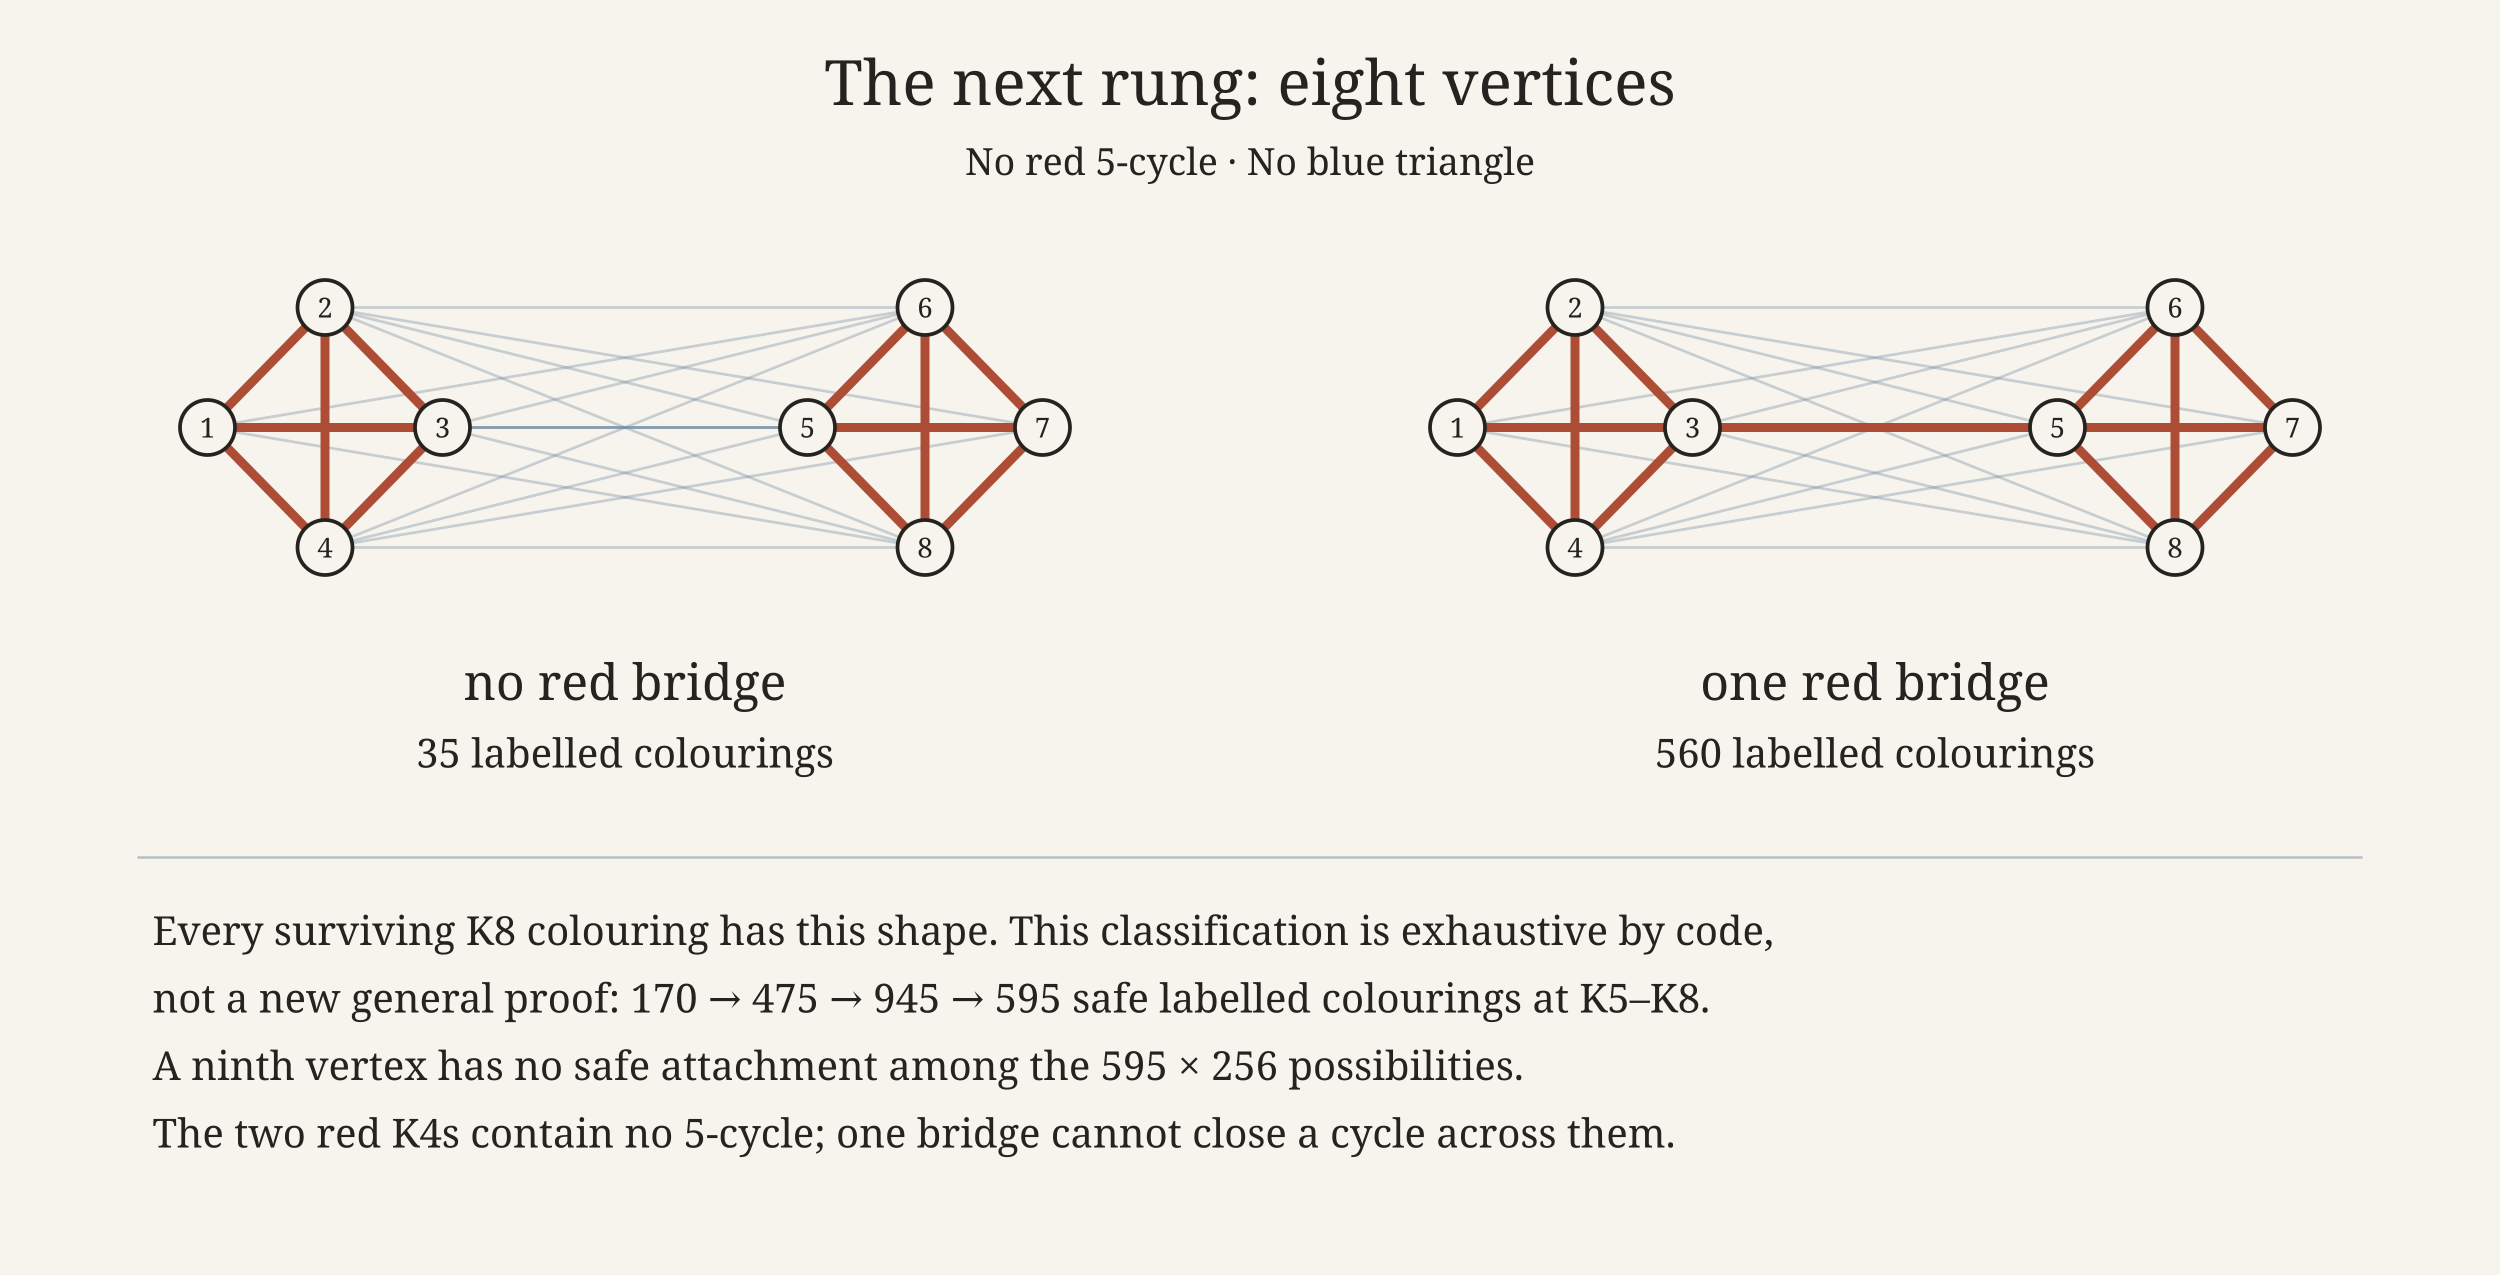
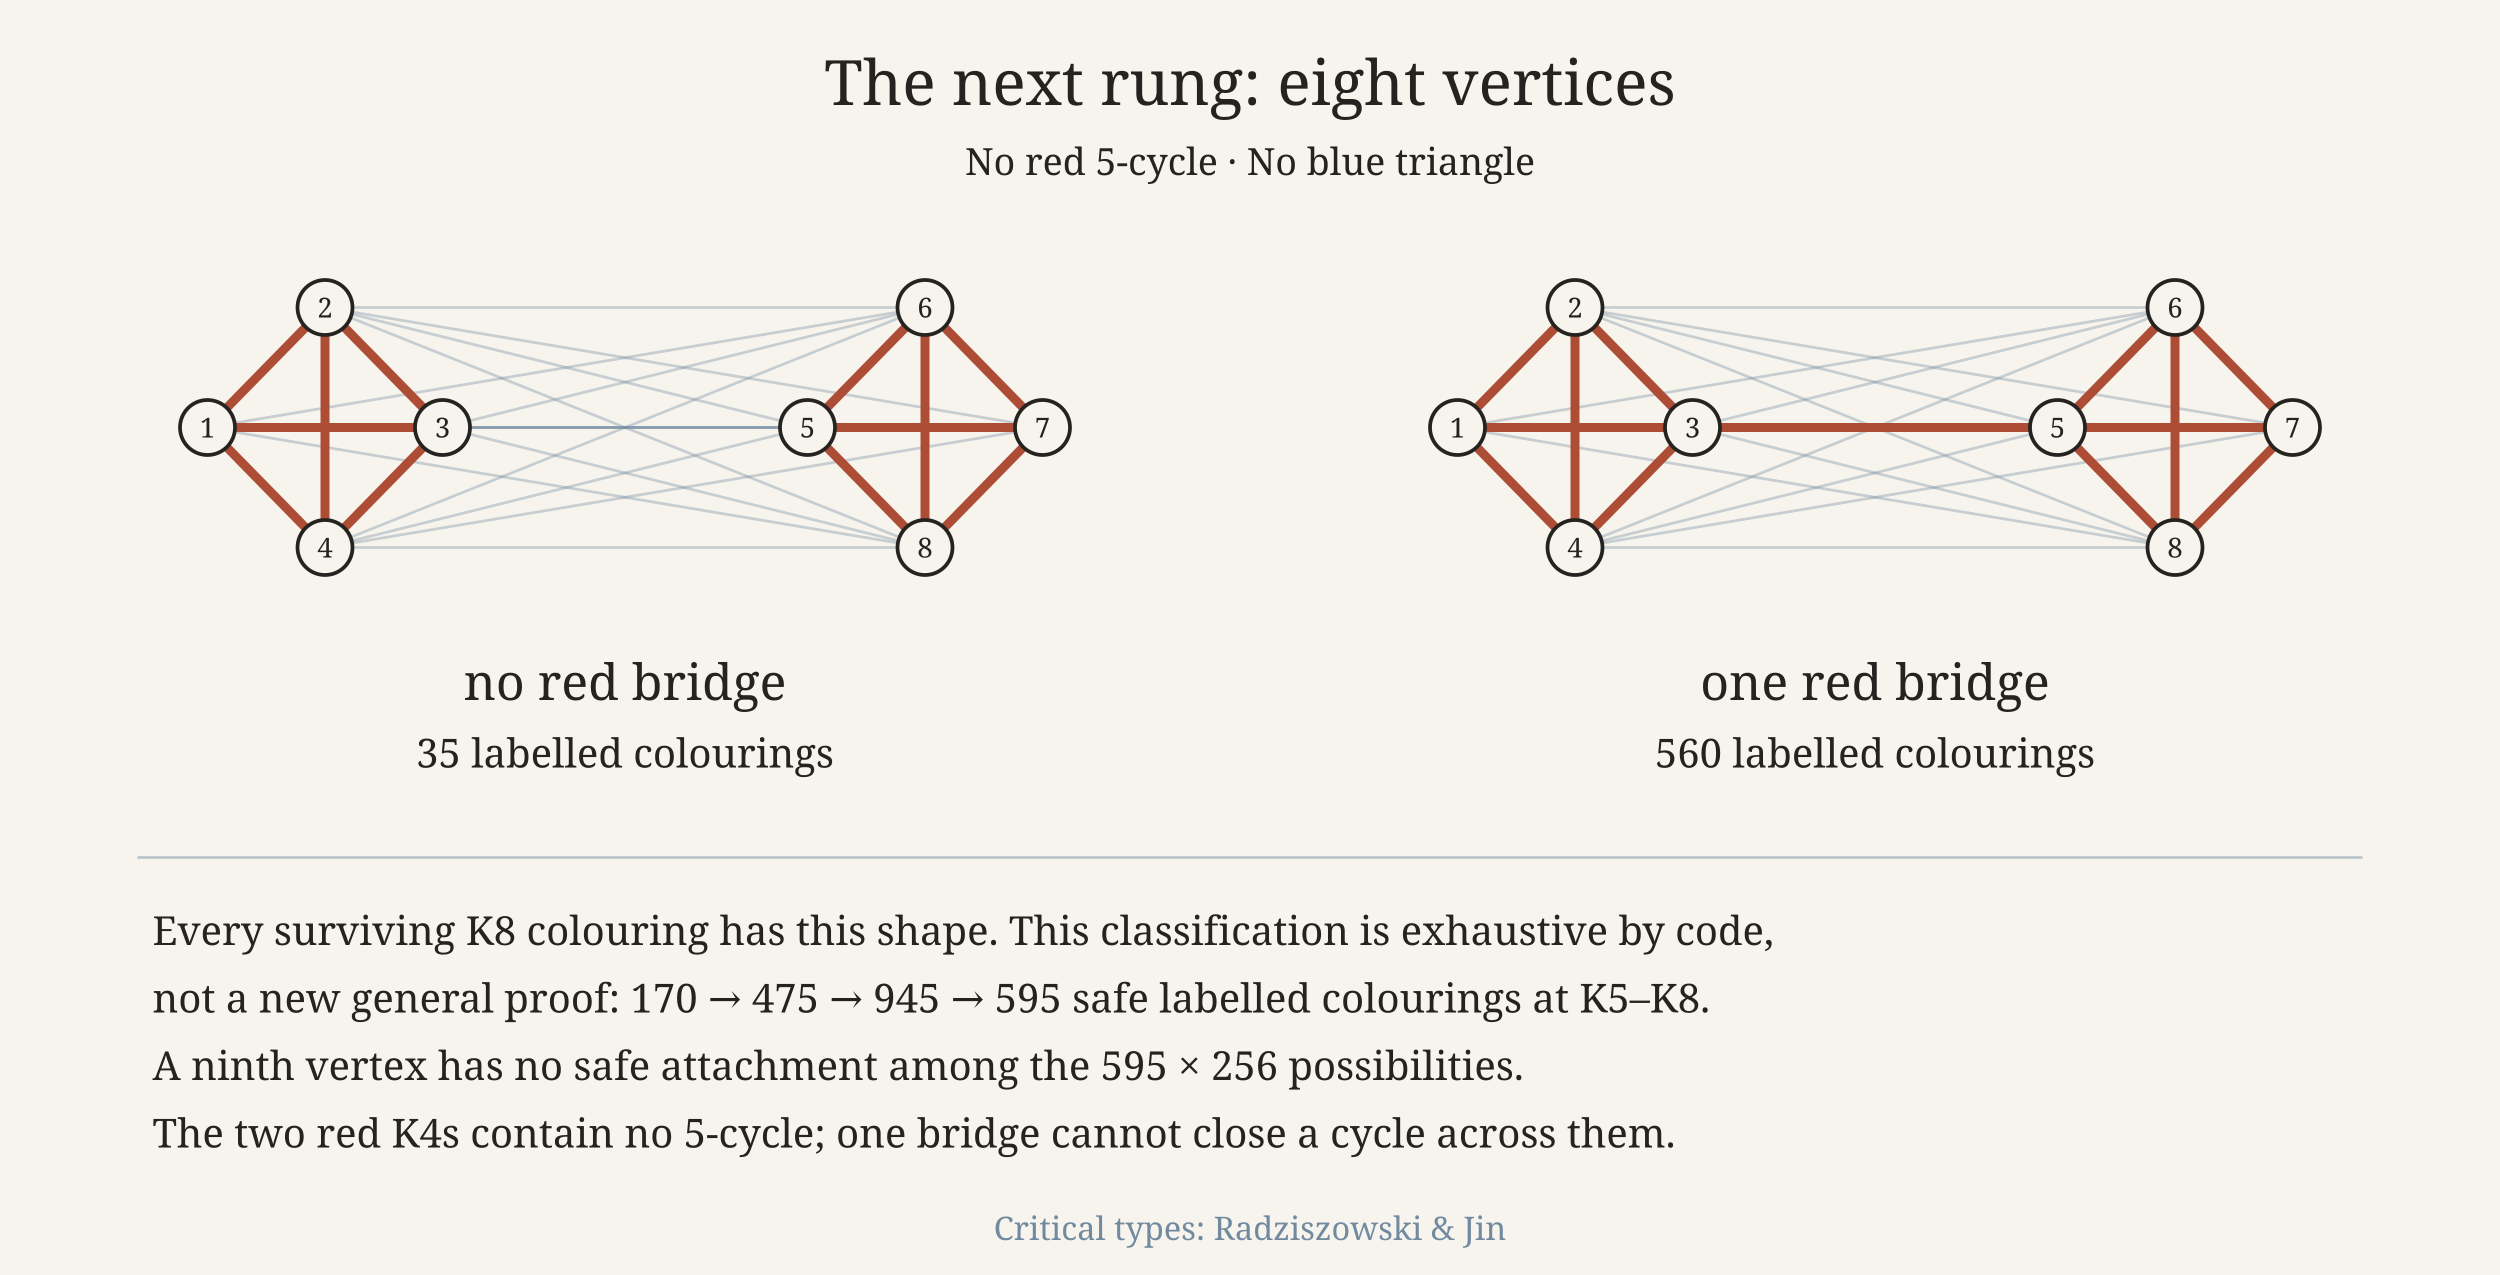
<svg xmlns="http://www.w3.org/2000/svg" viewBox="0 0 1000 510" width="1000" height="510" role="img" aria-label="Two surviving types for the C5 K3 Ramsey boundary" font-family="Georgia, serif">
  <rect width="1000" height="510" fill="#f7f4ed" />
  <text x="500" y="42" text-anchor="middle" font-size="25" fill="#242320">The next rung: eight vertices</text>
  <text x="500" y="70" text-anchor="middle" font-size="15" fill="#242320">No red 5-cycle · No blue triangle</text>
  <line x1="83" y1="171" x2="323" y2="171" stroke="#718aa0" stroke-width="1.1" opacity="0.36" />
  <line x1="83" y1="171" x2="370" y2="123" stroke="#718aa0" stroke-width="1.1" opacity="0.36" />
  <line x1="83" y1="171" x2="417" y2="171" stroke="#718aa0" stroke-width="1.1" opacity="0.36" />
  <line x1="83" y1="171" x2="370" y2="219" stroke="#718aa0" stroke-width="1.1" opacity="0.36" />
  <line x1="130" y1="123" x2="323" y2="171" stroke="#718aa0" stroke-width="1.1" opacity="0.36" />
  <line x1="130" y1="123" x2="370" y2="123" stroke="#718aa0" stroke-width="1.1" opacity="0.36" />
  <line x1="130" y1="123" x2="417" y2="171" stroke="#718aa0" stroke-width="1.1" opacity="0.36" />
  <line x1="130" y1="123" x2="370" y2="219" stroke="#718aa0" stroke-width="1.1" opacity="0.36" />
  <line x1="177" y1="171" x2="323" y2="171" stroke="#718aa0" stroke-width="1.1" opacity="0.36" />
  <line x1="177" y1="171" x2="370" y2="123" stroke="#718aa0" stroke-width="1.1" opacity="0.36" />
  <line x1="177" y1="171" x2="417" y2="171" stroke="#718aa0" stroke-width="1.1" opacity="0.36" />
  <line x1="177" y1="171" x2="370" y2="219" stroke="#718aa0" stroke-width="1.1" opacity="0.36" />
  <line x1="130" y1="219" x2="323" y2="171" stroke="#718aa0" stroke-width="1.1" opacity="0.36" />
  <line x1="130" y1="219" x2="370" y2="123" stroke="#718aa0" stroke-width="1.1" opacity="0.36" />
  <line x1="130" y1="219" x2="417" y2="171" stroke="#718aa0" stroke-width="1.1" opacity="0.36" />
  <line x1="130" y1="219" x2="370" y2="219" stroke="#718aa0" stroke-width="1.1" opacity="0.36" />
  <line x1="83" y1="171" x2="130" y2="123" stroke="#ad4d35" stroke-width="3.6" />
  <line x1="83" y1="171" x2="177" y2="171" stroke="#ad4d35" stroke-width="3.6" />
  <line x1="83" y1="171" x2="130" y2="219" stroke="#ad4d35" stroke-width="3.6" />
  <line x1="130" y1="123" x2="177" y2="171" stroke="#ad4d35" stroke-width="3.6" />
  <line x1="130" y1="123" x2="130" y2="219" stroke="#ad4d35" stroke-width="3.6" />
  <line x1="177" y1="171" x2="130" y2="219" stroke="#ad4d35" stroke-width="3.6" />
  <line x1="323" y1="171" x2="370" y2="123" stroke="#ad4d35" stroke-width="3.6" />
  <line x1="323" y1="171" x2="417" y2="171" stroke="#ad4d35" stroke-width="3.6" />
  <line x1="323" y1="171" x2="370" y2="219" stroke="#ad4d35" stroke-width="3.6" />
  <line x1="370" y1="123" x2="417" y2="171" stroke="#ad4d35" stroke-width="3.6" />
  <line x1="370" y1="123" x2="370" y2="219" stroke="#ad4d35" stroke-width="3.6" />
  <line x1="417" y1="171" x2="370" y2="219" stroke="#ad4d35" stroke-width="3.6" />
  <circle cx="83" cy="171" r="11" fill="#f7f4ed" stroke="#242320" stroke-width="1.5" />
  <text x="83" y="175" text-anchor="middle" font-size="11" fill="#242320">1</text>
  <circle cx="130" cy="123" r="11" fill="#f7f4ed" stroke="#242320" stroke-width="1.5" />
  <text x="130" y="127" text-anchor="middle" font-size="11" fill="#242320">2</text>
  <circle cx="177" cy="171" r="11" fill="#f7f4ed" stroke="#242320" stroke-width="1.5" />
  <text x="177" y="175" text-anchor="middle" font-size="11" fill="#242320">3</text>
  <circle cx="130" cy="219" r="11" fill="#f7f4ed" stroke="#242320" stroke-width="1.5" />
  <text x="130" y="223" text-anchor="middle" font-size="11" fill="#242320">4</text>
  <circle cx="323" cy="171" r="11" fill="#f7f4ed" stroke="#242320" stroke-width="1.5" />
  <text x="323" y="175" text-anchor="middle" font-size="11" fill="#242320">5</text>
  <circle cx="370" cy="123" r="11" fill="#f7f4ed" stroke="#242320" stroke-width="1.5" />
  <text x="370" y="127" text-anchor="middle" font-size="11" fill="#242320">6</text>
  <circle cx="417" cy="171" r="11" fill="#f7f4ed" stroke="#242320" stroke-width="1.5" />
  <text x="417" y="175" text-anchor="middle" font-size="11" fill="#242320">7</text>
  <circle cx="370" cy="219" r="11" fill="#f7f4ed" stroke="#242320" stroke-width="1.5" />
  <text x="370" y="223" text-anchor="middle" font-size="11" fill="#242320">8</text>
  <text x="250" y="280" text-anchor="middle" font-size="20" fill="#242320">no red bridge</text>
  <text x="250" y="307" text-anchor="middle" font-size="16" fill="#242320">35 labelled colourings</text>
  <line x1="583" y1="171" x2="823" y2="171" stroke="#718aa0" stroke-width="1.1" opacity="0.36" />
  <line x1="583" y1="171" x2="870" y2="123" stroke="#718aa0" stroke-width="1.1" opacity="0.36" />
  <line x1="583" y1="171" x2="917" y2="171" stroke="#718aa0" stroke-width="1.1" opacity="0.36" />
  <line x1="583" y1="171" x2="870" y2="219" stroke="#718aa0" stroke-width="1.1" opacity="0.36" />
  <line x1="630" y1="123" x2="823" y2="171" stroke="#718aa0" stroke-width="1.1" opacity="0.36" />
  <line x1="630" y1="123" x2="870" y2="123" stroke="#718aa0" stroke-width="1.1" opacity="0.36" />
  <line x1="630" y1="123" x2="917" y2="171" stroke="#718aa0" stroke-width="1.1" opacity="0.36" />
  <line x1="630" y1="123" x2="870" y2="219" stroke="#718aa0" stroke-width="1.1" opacity="0.36" />
  <line x1="677" y1="171" x2="870" y2="123" stroke="#718aa0" stroke-width="1.1" opacity="0.36" />
  <line x1="677" y1="171" x2="917" y2="171" stroke="#718aa0" stroke-width="1.1" opacity="0.36" />
  <line x1="677" y1="171" x2="870" y2="219" stroke="#718aa0" stroke-width="1.1" opacity="0.36" />
  <line x1="630" y1="219" x2="823" y2="171" stroke="#718aa0" stroke-width="1.1" opacity="0.36" />
  <line x1="630" y1="219" x2="870" y2="123" stroke="#718aa0" stroke-width="1.1" opacity="0.36" />
  <line x1="630" y1="219" x2="917" y2="171" stroke="#718aa0" stroke-width="1.1" opacity="0.36" />
  <line x1="630" y1="219" x2="870" y2="219" stroke="#718aa0" stroke-width="1.1" opacity="0.36" />
  <line x1="583" y1="171" x2="630" y2="123" stroke="#ad4d35" stroke-width="3.6" />
  <line x1="583" y1="171" x2="677" y2="171" stroke="#ad4d35" stroke-width="3.6" />
  <line x1="583" y1="171" x2="630" y2="219" stroke="#ad4d35" stroke-width="3.6" />
  <line x1="630" y1="123" x2="677" y2="171" stroke="#ad4d35" stroke-width="3.6" />
  <line x1="630" y1="123" x2="630" y2="219" stroke="#ad4d35" stroke-width="3.6" />
  <line x1="677" y1="171" x2="630" y2="219" stroke="#ad4d35" stroke-width="3.6" />
  <line x1="823" y1="171" x2="870" y2="123" stroke="#ad4d35" stroke-width="3.6" />
  <line x1="823" y1="171" x2="917" y2="171" stroke="#ad4d35" stroke-width="3.6" />
  <line x1="823" y1="171" x2="870" y2="219" stroke="#ad4d35" stroke-width="3.6" />
  <line x1="870" y1="123" x2="917" y2="171" stroke="#ad4d35" stroke-width="3.6" />
  <line x1="870" y1="123" x2="870" y2="219" stroke="#ad4d35" stroke-width="3.6" />
  <line x1="917" y1="171" x2="870" y2="219" stroke="#ad4d35" stroke-width="3.6" />
  <line x1="677" y1="171" x2="823" y2="171" stroke="#ad4d35" stroke-width="3.6" />
  <circle cx="583" cy="171" r="11" fill="#f7f4ed" stroke="#242320" stroke-width="1.5" />
  <text x="583" y="175" text-anchor="middle" font-size="11" fill="#242320">1</text>
  <circle cx="630" cy="123" r="11" fill="#f7f4ed" stroke="#242320" stroke-width="1.5" />
  <text x="630" y="127" text-anchor="middle" font-size="11" fill="#242320">2</text>
  <circle cx="677" cy="171" r="11" fill="#f7f4ed" stroke="#242320" stroke-width="1.5" />
  <text x="677" y="175" text-anchor="middle" font-size="11" fill="#242320">3</text>
  <circle cx="630" cy="219" r="11" fill="#f7f4ed" stroke="#242320" stroke-width="1.5" />
  <text x="630" y="223" text-anchor="middle" font-size="11" fill="#242320">4</text>
  <circle cx="823" cy="171" r="11" fill="#f7f4ed" stroke="#242320" stroke-width="1.5" />
  <text x="823" y="175" text-anchor="middle" font-size="11" fill="#242320">5</text>
  <circle cx="870" cy="123" r="11" fill="#f7f4ed" stroke="#242320" stroke-width="1.5" />
  <text x="870" y="127" text-anchor="middle" font-size="11" fill="#242320">6</text>
  <circle cx="917" cy="171" r="11" fill="#f7f4ed" stroke="#242320" stroke-width="1.5" />
  <text x="917" y="175" text-anchor="middle" font-size="11" fill="#242320">7</text>
  <circle cx="870" cy="219" r="11" fill="#f7f4ed" stroke="#242320" stroke-width="1.5" />
  <text x="870" y="223" text-anchor="middle" font-size="11" fill="#242320">8</text>
  <text x="750" y="280" text-anchor="middle" font-size="20" fill="#242320">one red bridge</text>
  <text x="750" y="307" text-anchor="middle" font-size="16" fill="#242320">560 labelled colourings</text>
  <line x1="55" y1="343" x2="945" y2="343" stroke="#718aa0" opacity="0.5" />
  <text x="61" y="378" font-size="16" fill="#242320">Every surviving K8 colouring has this shape. This classification is exhaustive by code,</text>
  <text x="61" y="405" font-size="16" fill="#242320">not a new general proof: 170 → 475 → 945 → 595 safe labelled colourings at K5–K8.</text>
  <text x="61" y="432" font-size="16" fill="#242320">A ninth vertex has no safe attachment among the 595 × 256 possibilities.</text>
  <text x="61" y="459" font-size="16" fill="#242320">The two red K4s contain no 5-cycle; one bridge cannot close a cycle across them.</text>
+   <text x="500" y="496" text-anchor="middle" font-size="13" fill="#718aa0">Critical types: Radziszowski &amp; Jin</text>
</svg>
